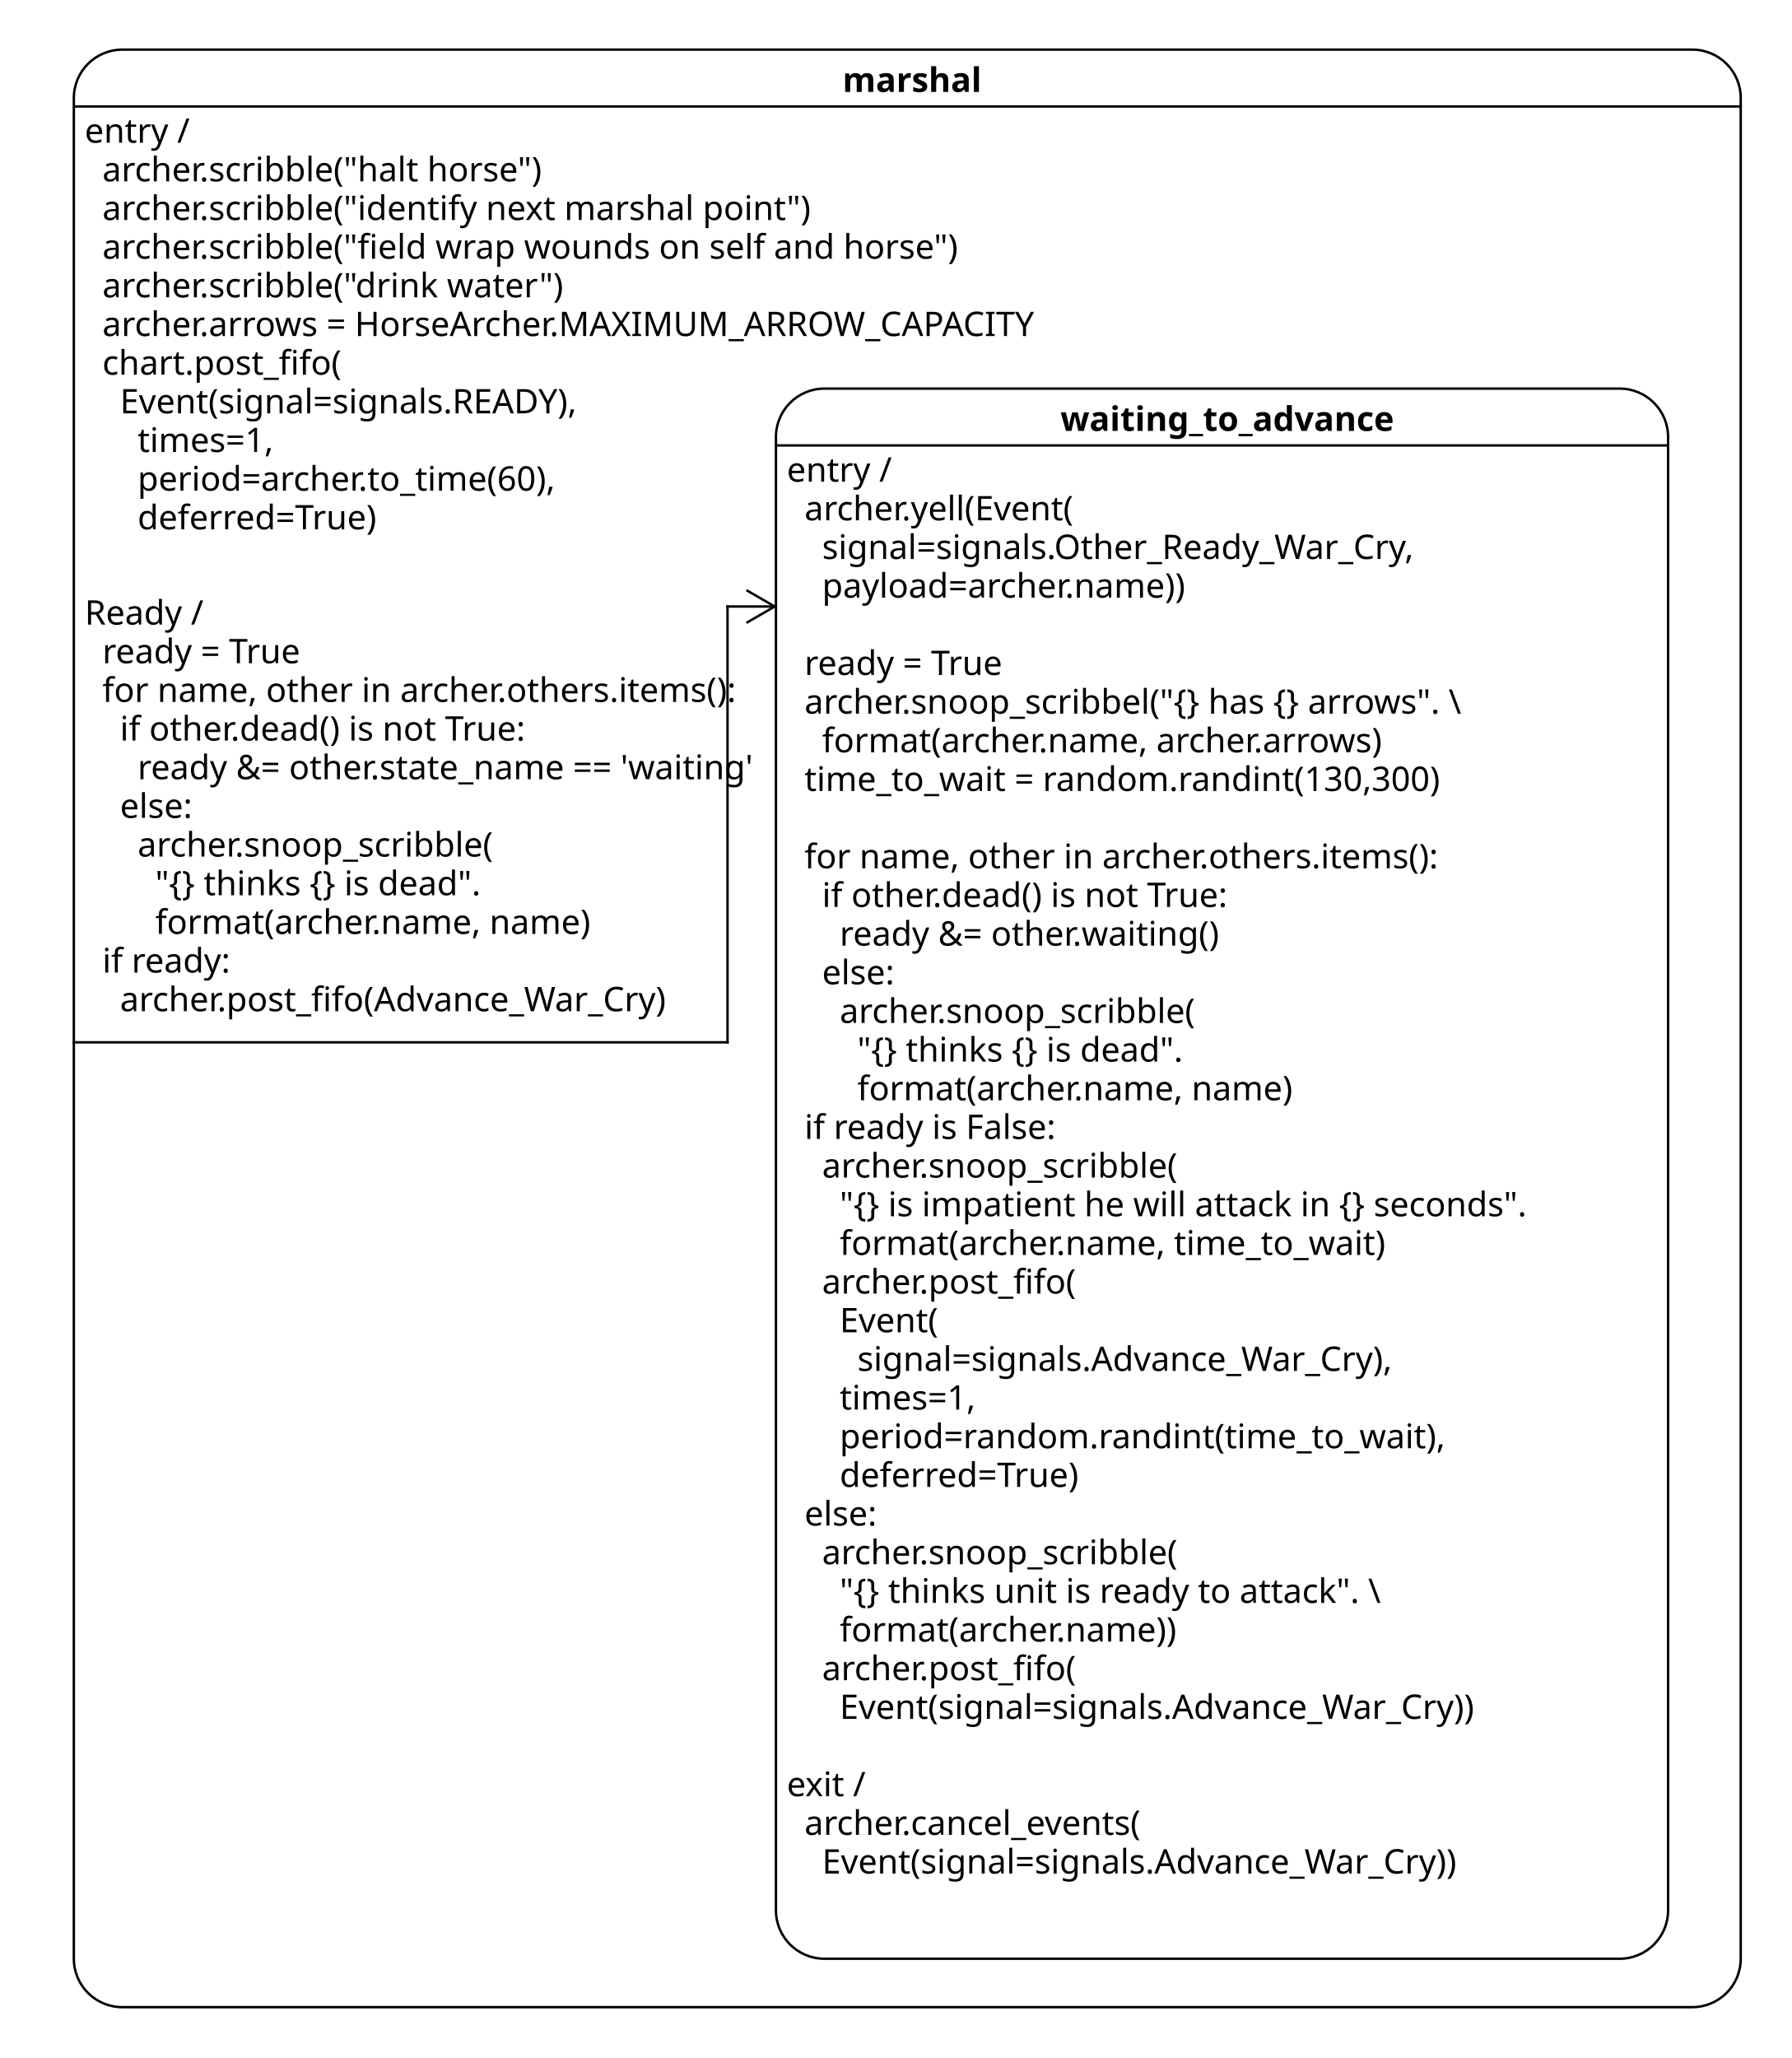
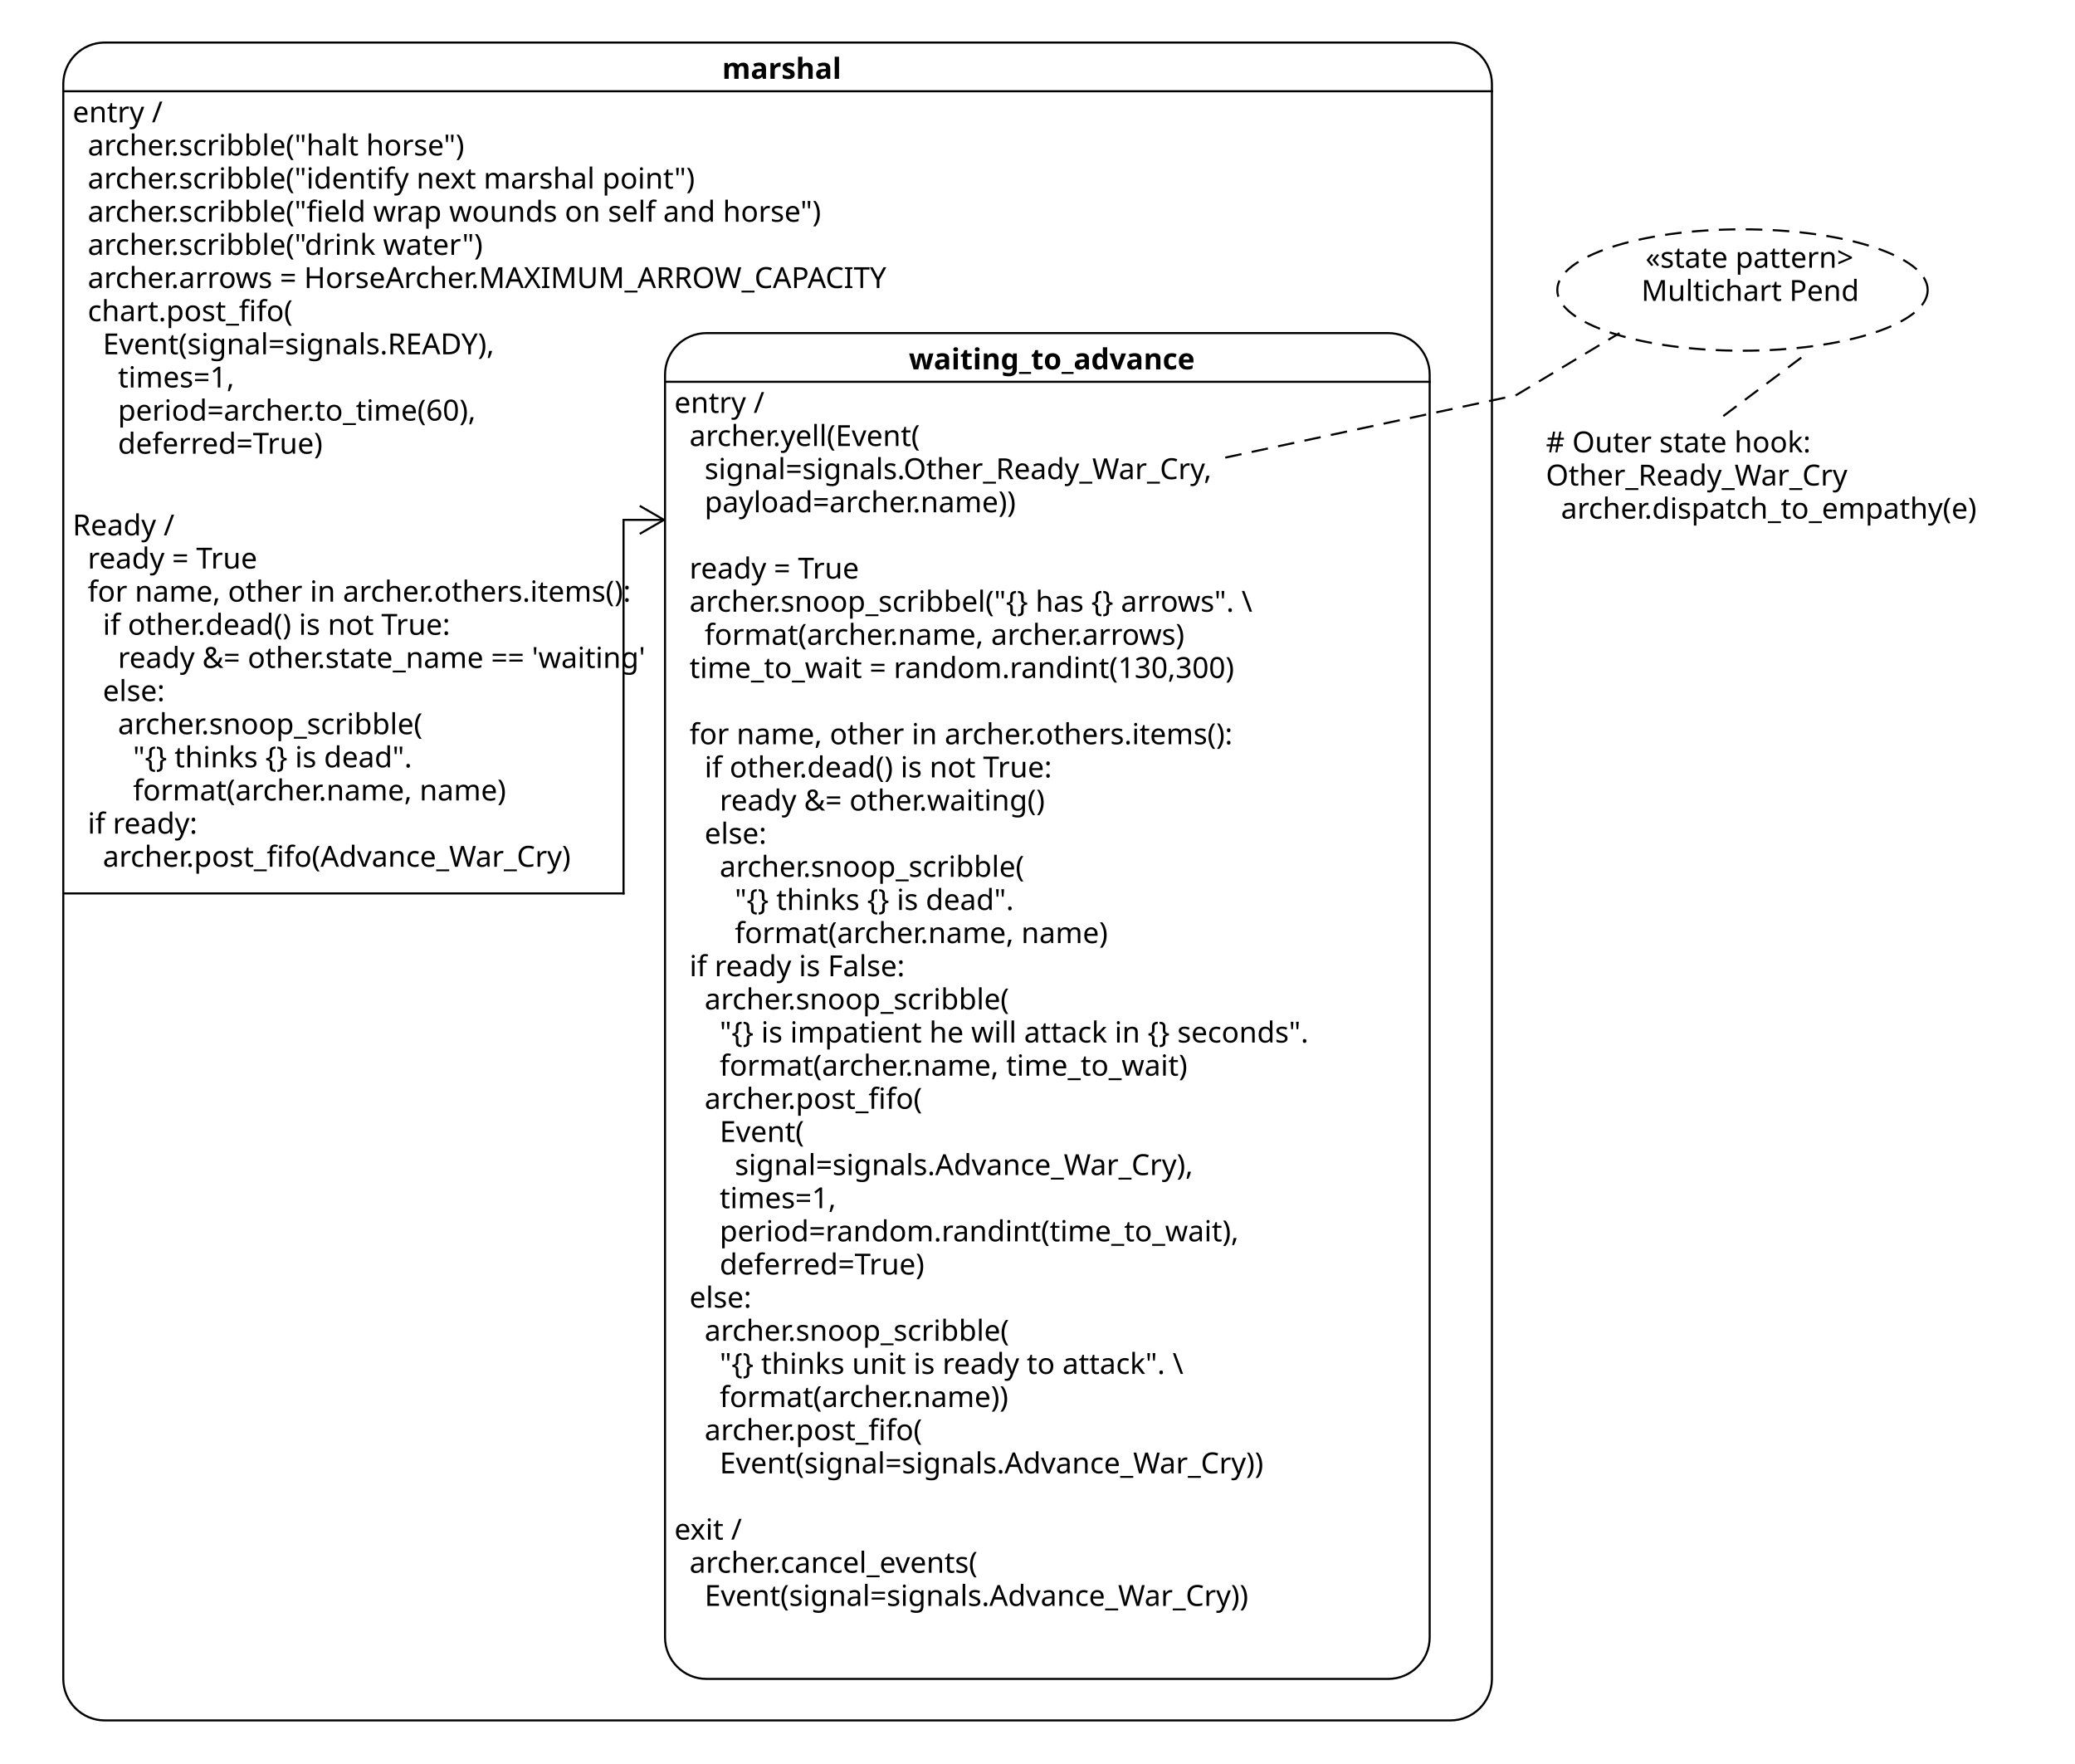
- <svg xmlns="http://www.w3.org/2000/svg" fill-opacity="1" color-rendering="auto" color-interpolation="auto" text-rendering="auto" stroke="black" stroke-linecap="square" width="740" stroke-miterlimit="10" shape-rendering="auto" stroke-opacity="1" fill="black" stroke-dasharray="none" font-weight="normal" stroke-width="1" viewBox="0 0 740 850" height="850" font-family="'Dialog'" font-style="normal" stroke-linejoin="miter" font-size="12px" stroke-dashoffset="0" image-rendering="auto">
+ <svg xmlns="http://www.w3.org/2000/svg" fill-opacity="1" color-rendering="auto" color-interpolation="auto" text-rendering="auto" stroke="black" stroke-linecap="square" width="1000" stroke-miterlimit="10" shape-rendering="auto" stroke-opacity="1" fill="black" stroke-dasharray="none" font-weight="normal" stroke-width="1" viewBox="130 30 1000 850" height="850" font-family="'Dialog'" font-style="normal" stroke-linejoin="miter" font-size="12px" stroke-dashoffset="0" image-rendering="auto">
  <defs id="genericDefs" />
  <g>
    <defs id="defs1">
      <clipPath clipPathUnits="userSpaceOnUse" id="clipPath1">
        <path d="M0 0 L2147483647 0 L2147483647 2147483647 L0 2147483647 L0 0 Z" />
      </clipPath>
      <clipPath clipPathUnits="userSpaceOnUse" id="clipPath2">
+         <path d="M0 0 L0 70 L240 70 L240 0 Z" />
+       </clipPath>
+       <clipPath clipPathUnits="userSpaceOnUse" id="clipPath3">
+         <path d="M0 0 L0 60 L180 60 L180 0 Z" />
+       </clipPath>
+       <clipPath clipPathUnits="userSpaceOnUse" id="clipPath4">
        <path d="M0 0 L0 190 L330 190 L330 0 Z" />
      </clipPath>
-       <clipPath clipPathUnits="userSpaceOnUse" id="clipPath3">
+       <clipPath clipPathUnits="userSpaceOnUse" id="clipPath5">
        <path d="M0 0 L0 650 L370 650 L370 0 Z" />
      </clipPath>
-       <clipPath clipPathUnits="userSpaceOnUse" id="clipPath4">
+       <clipPath clipPathUnits="userSpaceOnUse" id="clipPath6">
        <path d="M0 0 L0 810 L690 810 L690 0 Z" />
      </clipPath>
-       <clipPath clipPathUnits="userSpaceOnUse" id="clipPath5">
+       <clipPath clipPathUnits="userSpaceOnUse" id="clipPath7">
+         <path d="M0 0 L0 90 L220 90 L220 0 Z" />
+       </clipPath>
+       <clipPath clipPathUnits="userSpaceOnUse" id="clipPath8">
+         <path d="M0 0 L0 60 L70 60 L70 0 Z" />
+       </clipPath>
+       <clipPath clipPathUnits="userSpaceOnUse" id="clipPath9">
        <path d="M0 0 L0 210 L320 210 L320 0 Z" />
      </clipPath>
    </defs>
-     <g font-family="sans-serif" font-size="14px" transform="translate(30,240)">
-       <text x="5" xml:space="preserve" y="17.969" clip-path="url(#clipPath2)" stroke="none">Ready /</text>
-       <text x="5" xml:space="preserve" y="33.938" clip-path="url(#clipPath2)" stroke="none">  ready = True</text>
-       <text x="5" xml:space="preserve" y="49.906" clip-path="url(#clipPath2)" stroke="none">  for name, other in archer.others.items():</text>
-       <text x="5" xml:space="preserve" y="65.875" clip-path="url(#clipPath2)" stroke="none">    if other.dead() is not True:</text>
-       <text x="5" xml:space="preserve" y="81.844" clip-path="url(#clipPath2)" stroke="none">      ready &amp;= other.state_name == 'waiting'</text>
-       <text x="5" xml:space="preserve" y="97.812" clip-path="url(#clipPath2)" stroke="none">    else:</text>
-       <text x="5" xml:space="preserve" y="113.781" clip-path="url(#clipPath2)" stroke="none">      archer.snoop_scribble(</text>
-       <text x="5" xml:space="preserve" y="129.75" clip-path="url(#clipPath2)" stroke="none">        "{} thinks {} is dead".</text>
-       <text x="5" xml:space="preserve" y="145.719" clip-path="url(#clipPath2)" stroke="none">        format(archer.name, name)</text>
-       <text x="5" xml:space="preserve" y="161.688" clip-path="url(#clipPath2)" stroke="none">  if ready:</text>
-       <text x="5" xml:space="preserve" y="177.656" clip-path="url(#clipPath2)" stroke="none">    archer.post_fifo(Advance_War_Cry)</text>
+     <g font-family="sans-serif" font-size="14px" transform="translate(870,230)">
+       <text x="5" xml:space="preserve" y="17.969" clip-path="url(#clipPath2)" stroke="none"># Outer state hook:</text>
+       <text x="5" xml:space="preserve" y="33.938" clip-path="url(#clipPath2)" stroke="none">Other_Ready_War_Cry</text>
+       <text x="5" xml:space="preserve" y="49.906" clip-path="url(#clipPath2)" stroke="none">  archer.dispatch_to_empathy(e)</text>
    </g>
-     <g fill="rgb(255,255,255)" fill-opacity="0" transform="translate(320,160)" stroke-opacity="0" stroke="rgb(255,255,255)">
-       <rect x="0.5" y="0.5" clip-path="url(#clipPath3)" width="368.5" rx="20" ry="20" height="648.5" stroke="none" />
+     <g fill="rgb(255,255,255)" fill-opacity="0" transform="translate(880,140)" stroke-opacity="0" stroke="rgb(255,255,255)">
+       <ellipse rx="89.25" ry="29.25" clip-path="url(#clipPath3)" cx="89.75" cy="29.75" stroke="none" />
    </g>
-     <g transform="translate(320,160)">
-       <rect x="0.5" y="0.5" clip-path="url(#clipPath3)" fill="none" width="368.5" rx="20" ry="20" height="648.5" />
-       <text x="118" font-size="14px" y="17.969" clip-path="url(#clipPath3)" font-family="sans-serif" stroke="none" font-weight="bold" xml:space="preserve">waiting_to_advance</text>
-       <path fill="none" d="M1 23.969 L369 23.969" clip-path="url(#clipPath3)" />
-       <text x="5" font-size="14px" y="38.938" clip-path="url(#clipPath3)" font-family="sans-serif" stroke="none" xml:space="preserve">entry /</text>
-       <text x="5" font-size="14px" y="54.906" clip-path="url(#clipPath3)" font-family="sans-serif" stroke="none" xml:space="preserve">  archer.yell(Event(</text>
-       <text x="5" font-size="14px" y="70.875" clip-path="url(#clipPath3)" font-family="sans-serif" stroke="none" xml:space="preserve">    signal=signals.Other_Ready_War_Cry,</text>
-       <text x="5" font-size="14px" y="86.844" clip-path="url(#clipPath3)" font-family="sans-serif" stroke="none" xml:space="preserve">    payload=archer.name))</text>
-       <text x="5" font-size="14px" y="118.781" clip-path="url(#clipPath3)" font-family="sans-serif" stroke="none" xml:space="preserve">  ready = True</text>
-       <text x="5" font-size="14px" y="134.75" clip-path="url(#clipPath3)" font-family="sans-serif" stroke="none" xml:space="preserve">  archer.snoop_scribbel("{} has {} arrows". \</text>
-       <text x="5" font-size="14px" y="150.719" clip-path="url(#clipPath3)" font-family="sans-serif" stroke="none" xml:space="preserve">    format(archer.name, archer.arrows)</text>
-       <text x="5" font-size="14px" y="166.688" clip-path="url(#clipPath3)" font-family="sans-serif" stroke="none" xml:space="preserve">  time_to_wait = random.randint(130,300)</text>
-       <text x="5" font-size="14px" y="182.656" clip-path="url(#clipPath3)" font-family="sans-serif" stroke="none" xml:space="preserve">  </text>
-       <text x="5" font-size="14px" y="198.625" clip-path="url(#clipPath3)" font-family="sans-serif" stroke="none" xml:space="preserve">  for name, other in archer.others.items():</text>
-       <text x="5" font-size="14px" y="214.594" clip-path="url(#clipPath3)" font-family="sans-serif" stroke="none" xml:space="preserve">    if other.dead() is not True:</text>
-       <text x="5" font-size="14px" y="230.562" clip-path="url(#clipPath3)" font-family="sans-serif" stroke="none" xml:space="preserve">      ready &amp;= other.waiting()</text>
-       <text x="5" font-size="14px" y="246.531" clip-path="url(#clipPath3)" font-family="sans-serif" stroke="none" xml:space="preserve">    else:</text>
-       <text x="5" font-size="14px" y="262.5" clip-path="url(#clipPath3)" font-family="sans-serif" stroke="none" xml:space="preserve">      archer.snoop_scribble(</text>
-       <text x="5" font-size="14px" y="278.469" clip-path="url(#clipPath3)" font-family="sans-serif" stroke="none" xml:space="preserve">        "{} thinks {} is dead".</text>
-       <text x="5" font-size="14px" y="294.438" clip-path="url(#clipPath3)" font-family="sans-serif" stroke="none" xml:space="preserve">        format(archer.name, name)</text>
-       <text x="5" font-size="14px" y="310.406" clip-path="url(#clipPath3)" font-family="sans-serif" stroke="none" xml:space="preserve">  if ready is False:      </text>
-       <text x="5" font-size="14px" y="326.375" clip-path="url(#clipPath3)" font-family="sans-serif" stroke="none" xml:space="preserve">    archer.snoop_scribble(</text>
-       <text x="5" font-size="14px" y="342.344" clip-path="url(#clipPath3)" font-family="sans-serif" stroke="none" xml:space="preserve">      "{} is impatient he will attack in {} seconds".</text>
-       <text x="5" font-size="14px" y="358.312" clip-path="url(#clipPath3)" font-family="sans-serif" stroke="none" xml:space="preserve">      format(archer.name, time_to_wait)</text>
-       <text x="5" font-size="14px" y="374.281" clip-path="url(#clipPath3)" font-family="sans-serif" stroke="none" xml:space="preserve">    archer.post_fifo(</text>
-       <text x="5" font-size="14px" y="390.25" clip-path="url(#clipPath3)" font-family="sans-serif" stroke="none" xml:space="preserve">      Event(</text>
-       <text x="5" font-size="14px" y="406.219" clip-path="url(#clipPath3)" font-family="sans-serif" stroke="none" xml:space="preserve">        signal=signals.Advance_War_Cry),</text>
-       <text x="5" font-size="14px" y="422.188" clip-path="url(#clipPath3)" font-family="sans-serif" stroke="none" xml:space="preserve">      times=1,</text>
-       <text x="5" font-size="14px" y="438.156" clip-path="url(#clipPath3)" font-family="sans-serif" stroke="none" xml:space="preserve">      period=random.randint(time_to_wait),</text>
-       <text x="5" font-size="14px" y="454.125" clip-path="url(#clipPath3)" font-family="sans-serif" stroke="none" xml:space="preserve">      deferred=True)</text>
-       <text x="5" font-size="14px" y="470.094" clip-path="url(#clipPath3)" font-family="sans-serif" stroke="none" xml:space="preserve">  else:</text>
-       <text x="5" font-size="14px" y="486.062" clip-path="url(#clipPath3)" font-family="sans-serif" stroke="none" xml:space="preserve">    archer.snoop_scribble(</text>
-       <text x="5" font-size="14px" y="502.031" clip-path="url(#clipPath3)" font-family="sans-serif" stroke="none" xml:space="preserve">      "{} thinks unit is ready to attack". \</text>
-       <text x="5" font-size="14px" y="518" clip-path="url(#clipPath3)" font-family="sans-serif" stroke="none" xml:space="preserve">      format(archer.name))</text>
-       <text x="5" font-size="14px" y="533.969" clip-path="url(#clipPath3)" font-family="sans-serif" stroke="none" xml:space="preserve">    archer.post_fifo(</text>
-       <text x="5" font-size="14px" y="549.938" clip-path="url(#clipPath3)" font-family="sans-serif" stroke="none" xml:space="preserve">      Event(signal=signals.Advance_War_Cry))</text>
-       <text x="5" font-size="14px" y="565.906" clip-path="url(#clipPath3)" font-family="sans-serif" stroke="none" xml:space="preserve">  </text>
-       <text x="5" font-size="14px" y="581.875" clip-path="url(#clipPath3)" font-family="sans-serif" stroke="none" xml:space="preserve">exit /</text>
-       <text x="5" font-size="14px" y="597.844" clip-path="url(#clipPath3)" font-family="sans-serif" stroke="none" xml:space="preserve">  archer.cancel_events(</text>
-       <text x="5" font-size="14px" y="613.812" clip-path="url(#clipPath3)" font-family="sans-serif" stroke="none" xml:space="preserve">    Event(signal=signals.Advance_War_Cry))</text>
-       <text x="5" font-size="14px" y="629.781" clip-path="url(#clipPath3)" font-family="sans-serif" stroke="none" xml:space="preserve">  </text>
+     <g stroke-dasharray="8,5" stroke-miterlimit="5" transform="translate(880,140)" stroke-linecap="butt">
+       <ellipse rx="89.25" fill="none" ry="29.25" clip-path="url(#clipPath3)" cx="89.75" cy="29.75" />
+       <text x="43" font-size="14px" y="19.016" clip-path="url(#clipPath3)" font-family="sans-serif" stroke="none" xml:space="preserve">«state pattern&gt;</text>
+       <text x="41" font-size="14px" y="34.984" clip-path="url(#clipPath3)" font-family="sans-serif" stroke="none" xml:space="preserve">Multichart Pend</text>
    </g>
-     <g fill="rgb(255,255,255)" fill-opacity="0" transform="translate(30,20)" stroke-opacity="0" stroke="rgb(255,255,255)">
-       <rect x="0.5" y="0.5" clip-path="url(#clipPath4)" width="688.5" rx="20" ry="20" height="808.5" stroke="none" />
+     <g font-family="sans-serif" font-size="14px" transform="translate(160,270)">
+       <text x="5" xml:space="preserve" y="17.969" clip-path="url(#clipPath4)" stroke="none">Ready /</text>
+       <text x="5" xml:space="preserve" y="33.938" clip-path="url(#clipPath4)" stroke="none">  ready = True</text>
+       <text x="5" xml:space="preserve" y="49.906" clip-path="url(#clipPath4)" stroke="none">  for name, other in archer.others.items():</text>
+       <text x="5" xml:space="preserve" y="65.875" clip-path="url(#clipPath4)" stroke="none">    if other.dead() is not True:</text>
+       <text x="5" xml:space="preserve" y="81.844" clip-path="url(#clipPath4)" stroke="none">      ready &amp;= other.state_name == 'waiting'</text>
+       <text x="5" xml:space="preserve" y="97.812" clip-path="url(#clipPath4)" stroke="none">    else:</text>
+       <text x="5" xml:space="preserve" y="113.781" clip-path="url(#clipPath4)" stroke="none">      archer.snoop_scribble(</text>
+       <text x="5" xml:space="preserve" y="129.75" clip-path="url(#clipPath4)" stroke="none">        "{} thinks {} is dead".</text>
+       <text x="5" xml:space="preserve" y="145.719" clip-path="url(#clipPath4)" stroke="none">        format(archer.name, name)</text>
+       <text x="5" xml:space="preserve" y="161.688" clip-path="url(#clipPath4)" stroke="none">  if ready:</text>
+       <text x="5" xml:space="preserve" y="177.656" clip-path="url(#clipPath4)" stroke="none">    archer.post_fifo(Advance_War_Cry)</text>
    </g>
-     <g transform="translate(30,20)">
-       <rect x="0.5" y="0.5" clip-path="url(#clipPath4)" fill="none" width="688.5" rx="20" ry="20" height="808.5" />
-       <text x="318" font-size="14px" y="17.969" clip-path="url(#clipPath4)" font-family="sans-serif" stroke="none" font-weight="bold" xml:space="preserve">marshal</text>
-       <path fill="none" d="M1 23.969 L689 23.969" clip-path="url(#clipPath4)" />
-       <text x="5" font-size="14px" y="38.938" clip-path="url(#clipPath4)" font-family="sans-serif" stroke="none" xml:space="preserve">entry / </text>
-       <text x="5" font-size="14px" y="54.906" clip-path="url(#clipPath4)" font-family="sans-serif" stroke="none" xml:space="preserve">  archer.scribble("halt horse")</text>
-       <text x="5" font-size="14px" y="70.875" clip-path="url(#clipPath4)" font-family="sans-serif" stroke="none" xml:space="preserve">  archer.scribble("identify next marshal point")</text>
-       <text x="5" font-size="14px" y="86.844" clip-path="url(#clipPath4)" font-family="sans-serif" stroke="none" xml:space="preserve">  archer.scribble("field wrap wounds on self and horse")</text>
-       <text x="5" font-size="14px" y="102.812" clip-path="url(#clipPath4)" font-family="sans-serif" stroke="none" xml:space="preserve">  archer.scribble("drink water")</text>
-       <text x="5" font-size="14px" y="118.781" clip-path="url(#clipPath4)" font-family="sans-serif" stroke="none" xml:space="preserve">  archer.arrows = HorseArcher.MAXIMUM_ARROW_CAPACITY</text>
-       <text x="5" font-size="14px" y="134.75" clip-path="url(#clipPath4)" font-family="sans-serif" stroke="none" xml:space="preserve">  chart.post_fifo(</text>
-       <text x="5" font-size="14px" y="150.719" clip-path="url(#clipPath4)" font-family="sans-serif" stroke="none" xml:space="preserve">    Event(signal=signals.READY),</text>
-       <text x="5" font-size="14px" y="166.688" clip-path="url(#clipPath4)" font-family="sans-serif" stroke="none" xml:space="preserve">      times=1,</text>
-       <text x="5" font-size="14px" y="182.656" clip-path="url(#clipPath4)" font-family="sans-serif" stroke="none" xml:space="preserve">      period=archer.to_time(60),</text>
-       <text x="5" font-size="14px" y="198.625" clip-path="url(#clipPath4)" font-family="sans-serif" stroke="none" xml:space="preserve">      deferred=True)</text>
+     <g fill="rgb(255,255,255)" fill-opacity="0" transform="translate(450,190)" stroke-opacity="0" stroke="rgb(255,255,255)">
+       <rect x="0.5" y="0.5" clip-path="url(#clipPath5)" width="368.5" rx="20" ry="20" height="648.5" stroke="none" />
    </g>
-     <g transform="translate(20,240)">
-       <path fill="none" d="M10.5 190.5 L280.5 190.5" clip-path="url(#clipPath5)" />
-       <path fill="none" d="M280.5 190.5 L280.5 10.5" clip-path="url(#clipPath5)" />
-       <path fill="none" d="M280.5 10.5 L299.5 10.5" clip-path="url(#clipPath5)" />
-       <path fill="none" d="M288.742 17 L300 10.5 L288.742 4" clip-path="url(#clipPath5)" />
+     <g transform="translate(450,190)">
+       <rect x="0.5" y="0.5" clip-path="url(#clipPath5)" fill="none" width="368.5" rx="20" ry="20" height="648.5" />
+       <text x="118" font-size="14px" y="17.969" clip-path="url(#clipPath5)" font-family="sans-serif" stroke="none" font-weight="bold" xml:space="preserve">waiting_to_advance</text>
+       <path fill="none" d="M1 23.969 L369 23.969" clip-path="url(#clipPath5)" />
+       <text x="5" font-size="14px" y="38.938" clip-path="url(#clipPath5)" font-family="sans-serif" stroke="none" xml:space="preserve">entry /</text>
+       <text x="5" font-size="14px" y="54.906" clip-path="url(#clipPath5)" font-family="sans-serif" stroke="none" xml:space="preserve">  archer.yell(Event(</text>
+       <text x="5" font-size="14px" y="70.875" clip-path="url(#clipPath5)" font-family="sans-serif" stroke="none" xml:space="preserve">    signal=signals.Other_Ready_War_Cry,</text>
+       <text x="5" font-size="14px" y="86.844" clip-path="url(#clipPath5)" font-family="sans-serif" stroke="none" xml:space="preserve">    payload=archer.name))</text>
+       <text x="5" font-size="14px" y="118.781" clip-path="url(#clipPath5)" font-family="sans-serif" stroke="none" xml:space="preserve">  ready = True</text>
+       <text x="5" font-size="14px" y="134.75" clip-path="url(#clipPath5)" font-family="sans-serif" stroke="none" xml:space="preserve">  archer.snoop_scribbel("{} has {} arrows". \</text>
+       <text x="5" font-size="14px" y="150.719" clip-path="url(#clipPath5)" font-family="sans-serif" stroke="none" xml:space="preserve">    format(archer.name, archer.arrows)</text>
+       <text x="5" font-size="14px" y="166.688" clip-path="url(#clipPath5)" font-family="sans-serif" stroke="none" xml:space="preserve">  time_to_wait = random.randint(130,300)</text>
+       <text x="5" font-size="14px" y="182.656" clip-path="url(#clipPath5)" font-family="sans-serif" stroke="none" xml:space="preserve">  </text>
+       <text x="5" font-size="14px" y="198.625" clip-path="url(#clipPath5)" font-family="sans-serif" stroke="none" xml:space="preserve">  for name, other in archer.others.items():</text>
+       <text x="5" font-size="14px" y="214.594" clip-path="url(#clipPath5)" font-family="sans-serif" stroke="none" xml:space="preserve">    if other.dead() is not True:</text>
+       <text x="5" font-size="14px" y="230.562" clip-path="url(#clipPath5)" font-family="sans-serif" stroke="none" xml:space="preserve">      ready &amp;= other.waiting()</text>
+       <text x="5" font-size="14px" y="246.531" clip-path="url(#clipPath5)" font-family="sans-serif" stroke="none" xml:space="preserve">    else:</text>
+       <text x="5" font-size="14px" y="262.5" clip-path="url(#clipPath5)" font-family="sans-serif" stroke="none" xml:space="preserve">      archer.snoop_scribble(</text>
+       <text x="5" font-size="14px" y="278.469" clip-path="url(#clipPath5)" font-family="sans-serif" stroke="none" xml:space="preserve">        "{} thinks {} is dead".</text>
+       <text x="5" font-size="14px" y="294.438" clip-path="url(#clipPath5)" font-family="sans-serif" stroke="none" xml:space="preserve">        format(archer.name, name)</text>
+       <text x="5" font-size="14px" y="310.406" clip-path="url(#clipPath5)" font-family="sans-serif" stroke="none" xml:space="preserve">  if ready is False:      </text>
+       <text x="5" font-size="14px" y="326.375" clip-path="url(#clipPath5)" font-family="sans-serif" stroke="none" xml:space="preserve">    archer.snoop_scribble(</text>
+       <text x="5" font-size="14px" y="342.344" clip-path="url(#clipPath5)" font-family="sans-serif" stroke="none" xml:space="preserve">      "{} is impatient he will attack in {} seconds".</text>
+       <text x="5" font-size="14px" y="358.312" clip-path="url(#clipPath5)" font-family="sans-serif" stroke="none" xml:space="preserve">      format(archer.name, time_to_wait)</text>
+       <text x="5" font-size="14px" y="374.281" clip-path="url(#clipPath5)" font-family="sans-serif" stroke="none" xml:space="preserve">    archer.post_fifo(</text>
+       <text x="5" font-size="14px" y="390.25" clip-path="url(#clipPath5)" font-family="sans-serif" stroke="none" xml:space="preserve">      Event(</text>
+       <text x="5" font-size="14px" y="406.219" clip-path="url(#clipPath5)" font-family="sans-serif" stroke="none" xml:space="preserve">        signal=signals.Advance_War_Cry),</text>
+       <text x="5" font-size="14px" y="422.188" clip-path="url(#clipPath5)" font-family="sans-serif" stroke="none" xml:space="preserve">      times=1,</text>
+       <text x="5" font-size="14px" y="438.156" clip-path="url(#clipPath5)" font-family="sans-serif" stroke="none" xml:space="preserve">      period=random.randint(time_to_wait),</text>
+       <text x="5" font-size="14px" y="454.125" clip-path="url(#clipPath5)" font-family="sans-serif" stroke="none" xml:space="preserve">      deferred=True)</text>
+       <text x="5" font-size="14px" y="470.094" clip-path="url(#clipPath5)" font-family="sans-serif" stroke="none" xml:space="preserve">  else:</text>
+       <text x="5" font-size="14px" y="486.062" clip-path="url(#clipPath5)" font-family="sans-serif" stroke="none" xml:space="preserve">    archer.snoop_scribble(</text>
+       <text x="5" font-size="14px" y="502.031" clip-path="url(#clipPath5)" font-family="sans-serif" stroke="none" xml:space="preserve">      "{} thinks unit is ready to attack". \</text>
+       <text x="5" font-size="14px" y="518" clip-path="url(#clipPath5)" font-family="sans-serif" stroke="none" xml:space="preserve">      format(archer.name))</text>
+       <text x="5" font-size="14px" y="533.969" clip-path="url(#clipPath5)" font-family="sans-serif" stroke="none" xml:space="preserve">    archer.post_fifo(</text>
+       <text x="5" font-size="14px" y="549.938" clip-path="url(#clipPath5)" font-family="sans-serif" stroke="none" xml:space="preserve">      Event(signal=signals.Advance_War_Cry))</text>
+       <text x="5" font-size="14px" y="565.906" clip-path="url(#clipPath5)" font-family="sans-serif" stroke="none" xml:space="preserve">  </text>
+       <text x="5" font-size="14px" y="581.875" clip-path="url(#clipPath5)" font-family="sans-serif" stroke="none" xml:space="preserve">exit /</text>
+       <text x="5" font-size="14px" y="597.844" clip-path="url(#clipPath5)" font-family="sans-serif" stroke="none" xml:space="preserve">  archer.cancel_events(</text>
+       <text x="5" font-size="14px" y="613.812" clip-path="url(#clipPath5)" font-family="sans-serif" stroke="none" xml:space="preserve">    Event(signal=signals.Advance_War_Cry))</text>
+       <text x="5" font-size="14px" y="629.781" clip-path="url(#clipPath5)" font-family="sans-serif" stroke="none" xml:space="preserve">  </text>
+     </g>
+     <g fill="rgb(255,255,255)" fill-opacity="0" transform="translate(160,50)" stroke-opacity="0" stroke="rgb(255,255,255)">
+       <rect x="0.5" y="0.5" clip-path="url(#clipPath6)" width="688.5" rx="20" ry="20" height="808.5" stroke="none" />
+     </g>
+     <g transform="translate(160,50)">
+       <rect x="0.5" y="0.5" clip-path="url(#clipPath6)" fill="none" width="688.5" rx="20" ry="20" height="808.5" />
+       <text x="318" font-size="14px" y="17.969" clip-path="url(#clipPath6)" font-family="sans-serif" stroke="none" font-weight="bold" xml:space="preserve">marshal</text>
+       <path fill="none" d="M1 23.969 L689 23.969" clip-path="url(#clipPath6)" />
+       <text x="5" font-size="14px" y="38.938" clip-path="url(#clipPath6)" font-family="sans-serif" stroke="none" xml:space="preserve">entry / </text>
+       <text x="5" font-size="14px" y="54.906" clip-path="url(#clipPath6)" font-family="sans-serif" stroke="none" xml:space="preserve">  archer.scribble("halt horse")</text>
+       <text x="5" font-size="14px" y="70.875" clip-path="url(#clipPath6)" font-family="sans-serif" stroke="none" xml:space="preserve">  archer.scribble("identify next marshal point")</text>
+       <text x="5" font-size="14px" y="86.844" clip-path="url(#clipPath6)" font-family="sans-serif" stroke="none" xml:space="preserve">  archer.scribble("field wrap wounds on self and horse")</text>
+       <text x="5" font-size="14px" y="102.812" clip-path="url(#clipPath6)" font-family="sans-serif" stroke="none" xml:space="preserve">  archer.scribble("drink water")</text>
+       <text x="5" font-size="14px" y="118.781" clip-path="url(#clipPath6)" font-family="sans-serif" stroke="none" xml:space="preserve">  archer.arrows = HorseArcher.MAXIMUM_ARROW_CAPACITY</text>
+       <text x="5" font-size="14px" y="134.75" clip-path="url(#clipPath6)" font-family="sans-serif" stroke="none" xml:space="preserve">  chart.post_fifo(</text>
+       <text x="5" font-size="14px" y="150.719" clip-path="url(#clipPath6)" font-family="sans-serif" stroke="none" xml:space="preserve">    Event(signal=signals.READY),</text>
+       <text x="5" font-size="14px" y="166.688" clip-path="url(#clipPath6)" font-family="sans-serif" stroke="none" xml:space="preserve">      times=1,</text>
+       <text x="5" font-size="14px" y="182.656" clip-path="url(#clipPath6)" font-family="sans-serif" stroke="none" xml:space="preserve">      period=archer.to_time(60),</text>
+       <text x="5" font-size="14px" y="198.625" clip-path="url(#clipPath6)" font-family="sans-serif" stroke="none" xml:space="preserve">      deferred=True)</text>
+     </g>
+     <g stroke-dasharray="8,5" stroke-miterlimit="5" transform="translate(710,180)" stroke-linecap="butt">
+       <path fill="none" d="M10.5 70.5 L150.5 40.5" clip-path="url(#clipPath7)" />
+       <path fill="none" d="M150.5 40.5 L200.5 10.5" clip-path="url(#clipPath7)" />
+     </g>
+     <g stroke-dasharray="8,5" stroke-miterlimit="5" transform="translate(950,190)" stroke-linecap="butt">
+       <path fill="none" d="M10.5 40.5 L50.5 10.5" clip-path="url(#clipPath8)" />
+     </g>
+     <g transform="translate(150,270)">
+       <path fill="none" d="M10.5 190.5 L280.5 190.5" clip-path="url(#clipPath9)" />
+       <path fill="none" d="M280.5 190.5 L280.5 10.5" clip-path="url(#clipPath9)" />
+       <path fill="none" d="M280.5 10.5 L299.5 10.5" clip-path="url(#clipPath9)" />
+       <path fill="none" d="M288.742 17 L300 10.5 L288.742 4" clip-path="url(#clipPath9)" />
    </g>
  </g>
</svg>
